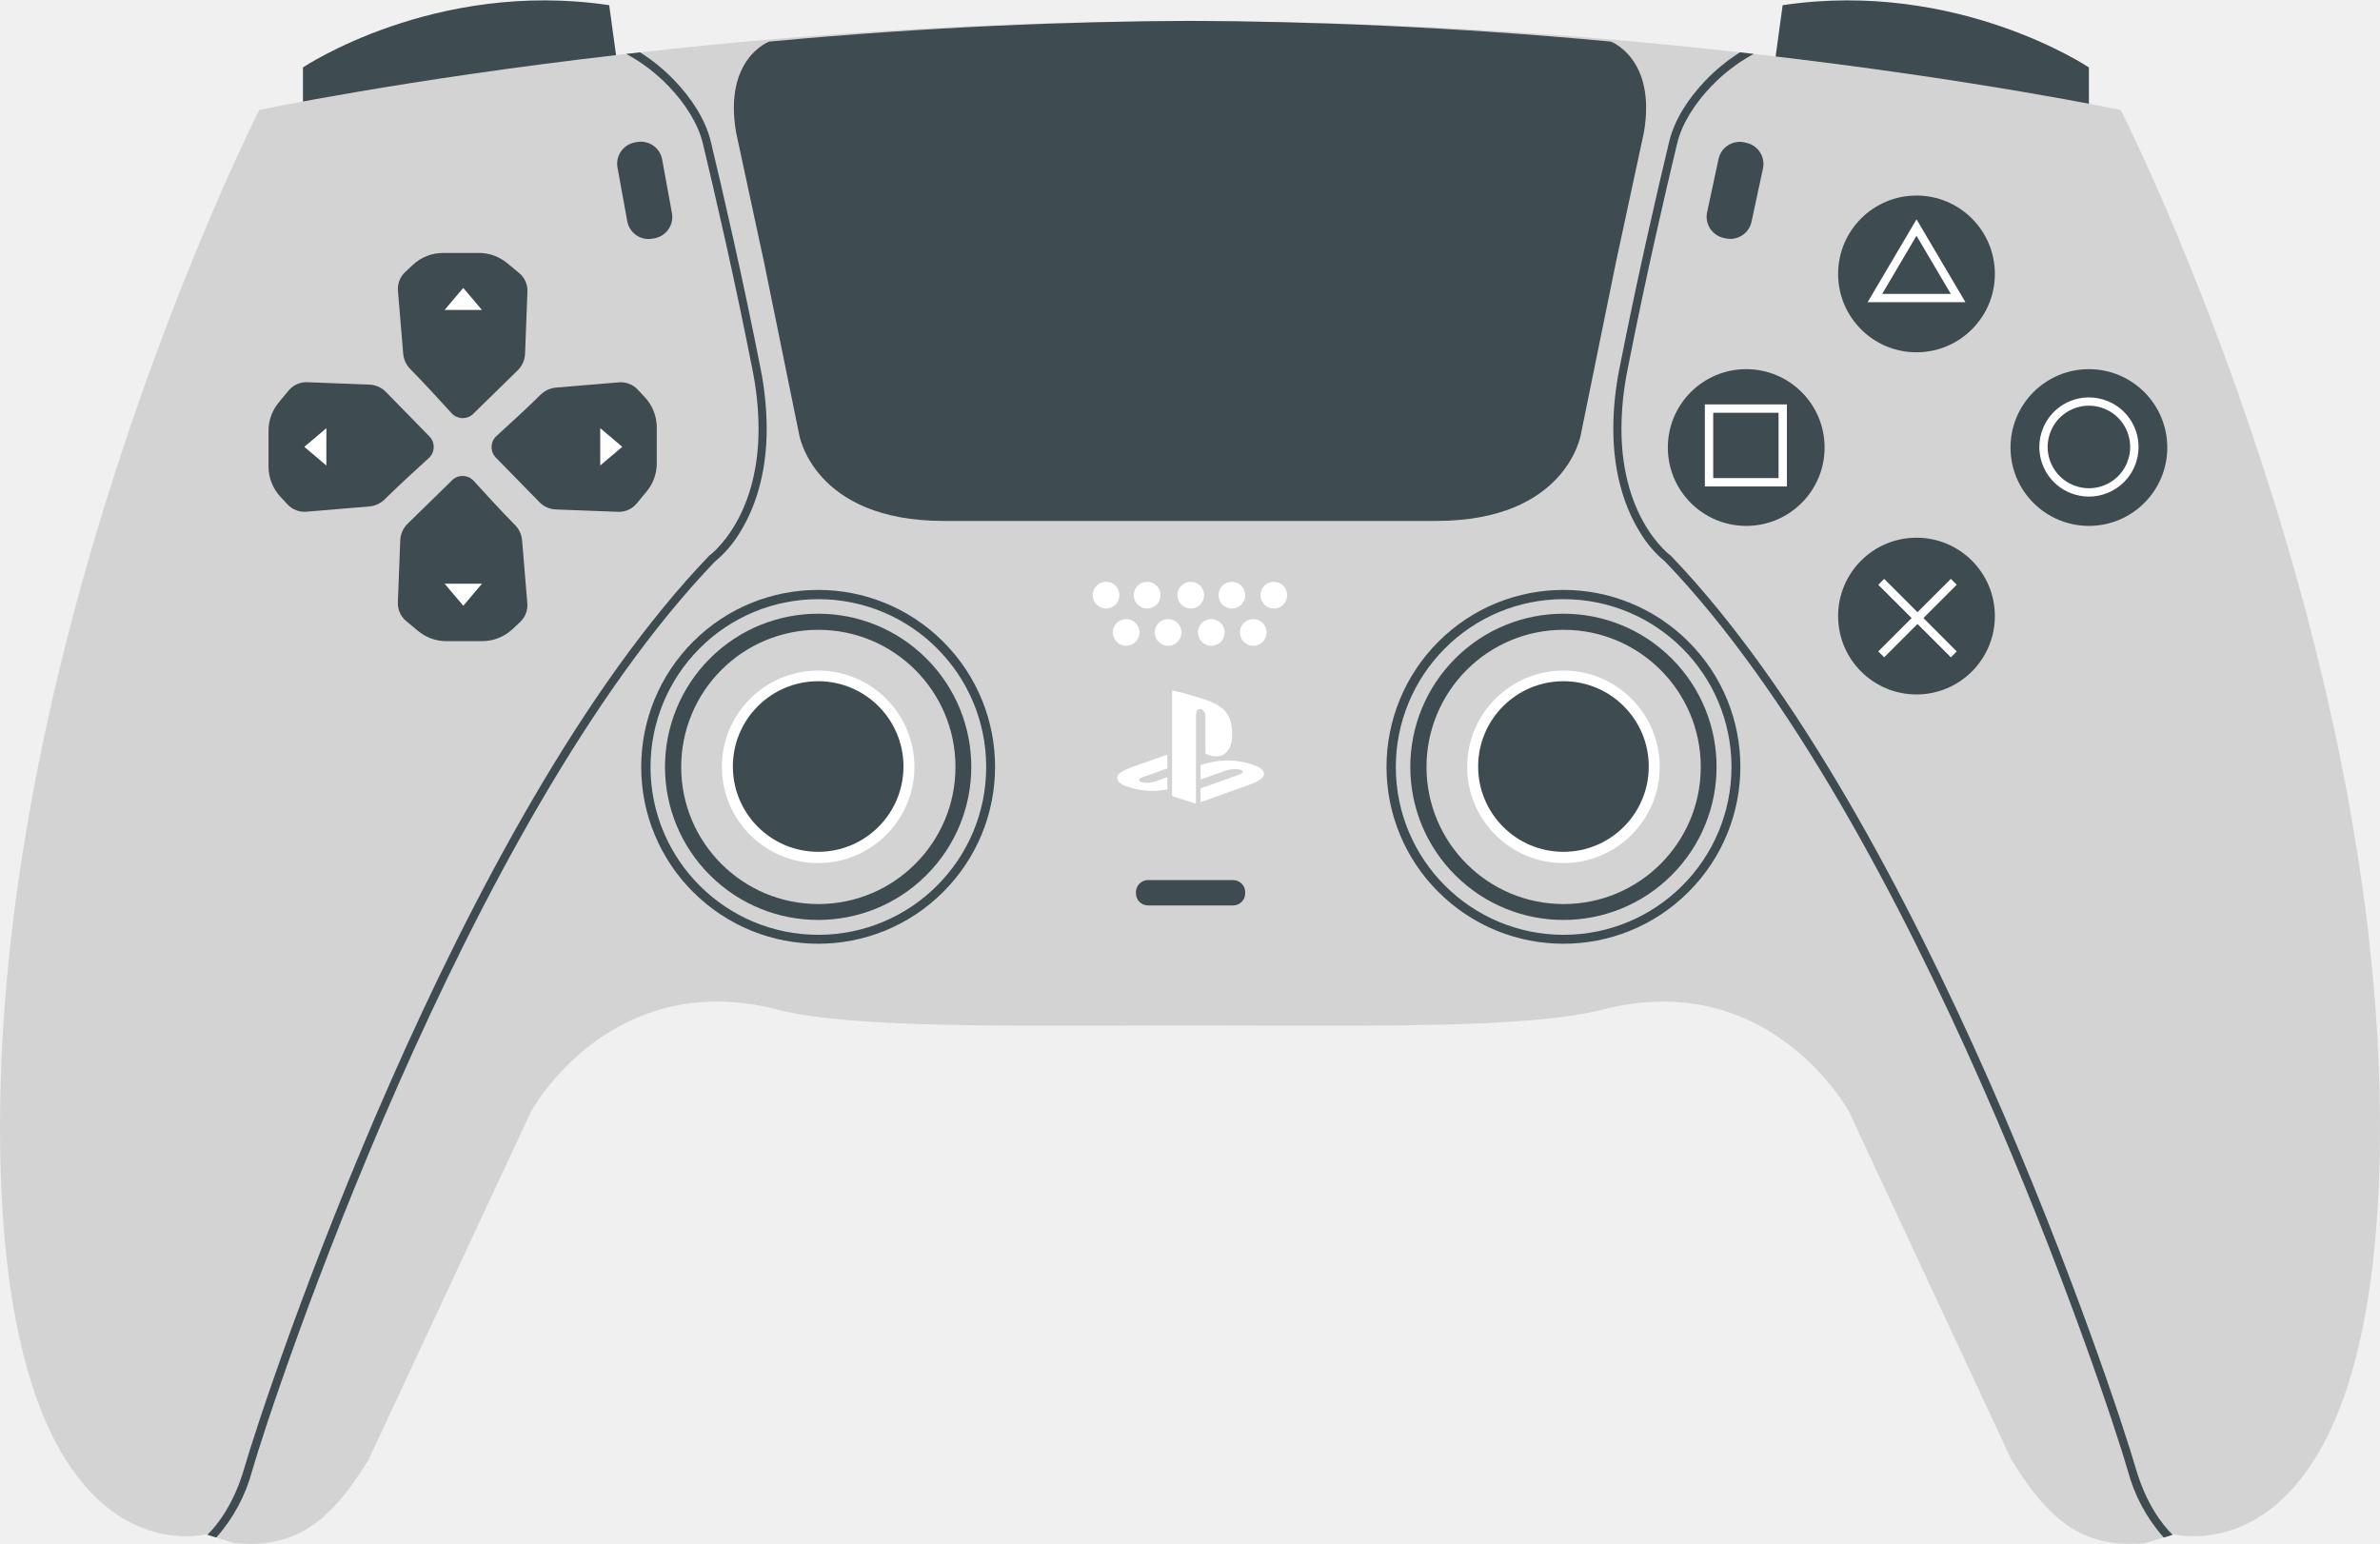
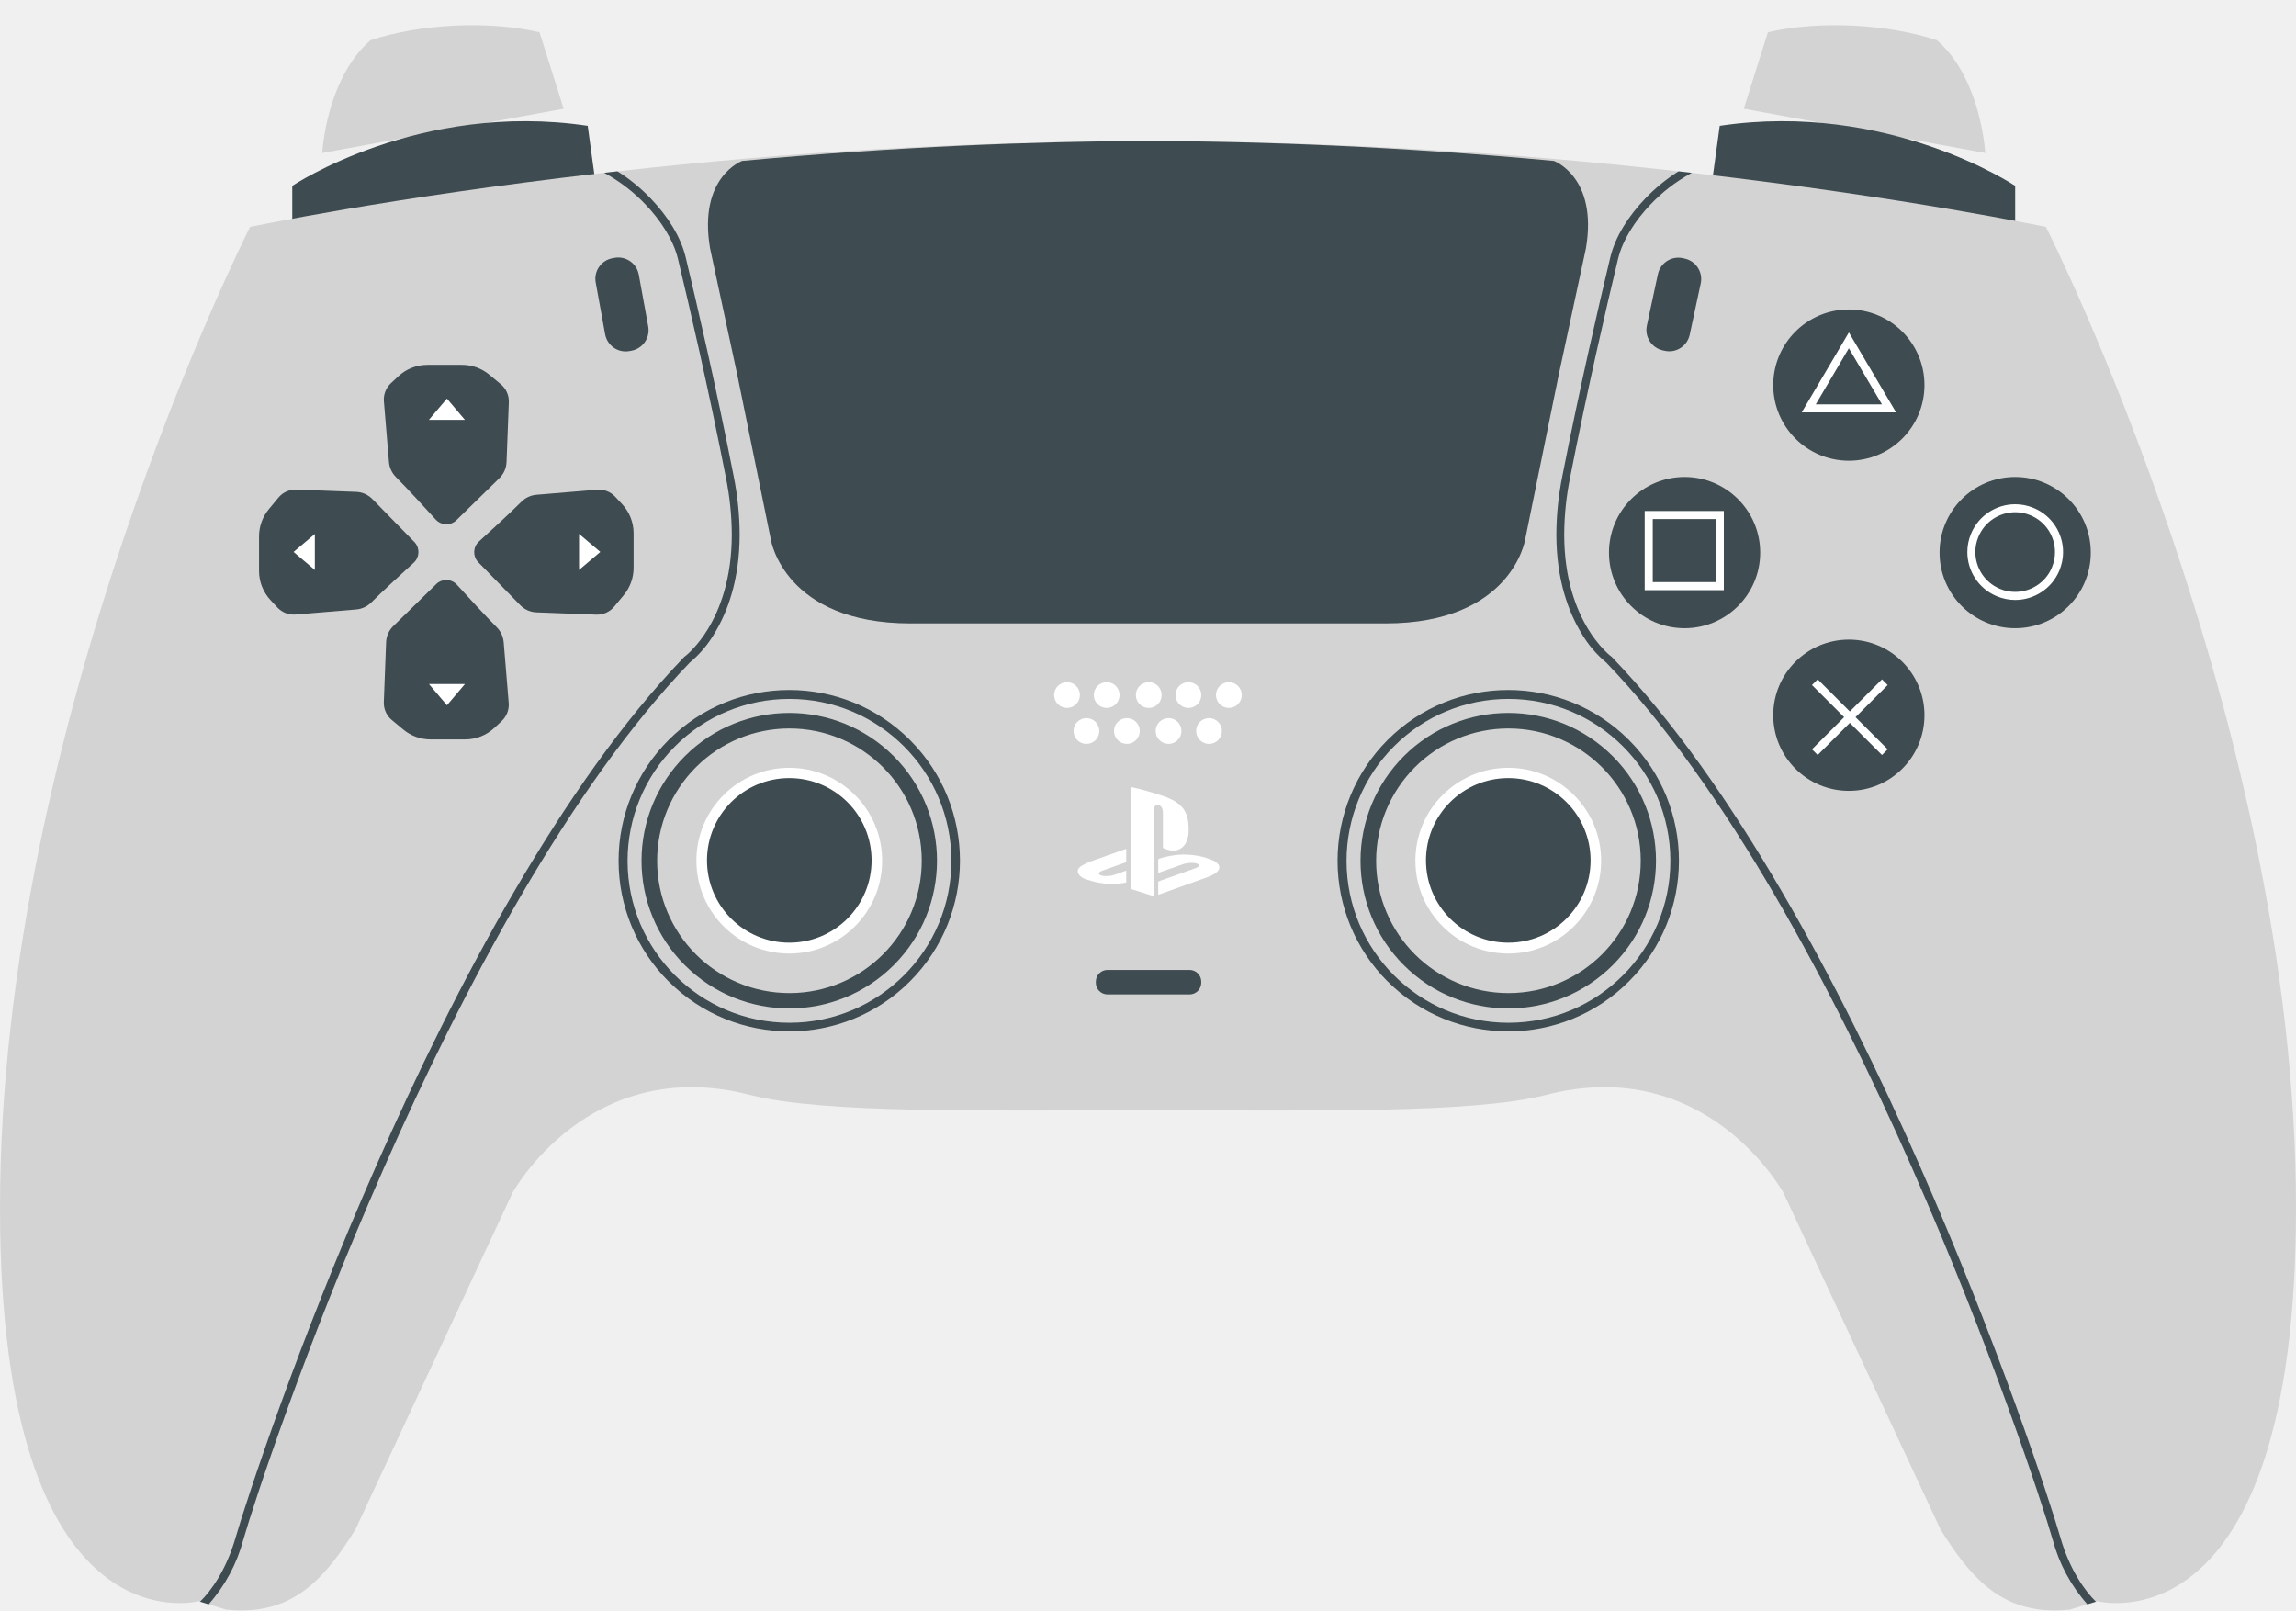
- <svg xmlns="http://www.w3.org/2000/svg" id="Layer_1" class="controller" viewBox="-20 -20 570.27 369.971" version="1.1" width="570.27" height="369.971">
+ <svg xmlns="http://www.w3.org/2000/svg" id="Layer_1" class="controller" viewBox="-20 -50 570.27 399.971" version="1.1" width="570.27" height="399.971">
  <defs id="defs1">
    <style id="style1">.padWhite {}.padWhite,.padGrey,.padBlack,.invizCircle{stroke-width:0px;}.padGrey {}.padBlack {}.invizCircle{fill:#fff;opacity:0;}</style>
  </defs>
+   <path id="leftTriggerShape" class="padBlack" d="M 60,-12 C 61,-23 65,-34 72,-40 C 84,-44 101,-45 114,-42 L 120,-23 Z" style="fill:#d3d3d3" />
+   <path id="rightTriggerShape" class="padBlack" d="M 473.11,-12 C 472.11,-23 468.11,-34 461.11,-40 C 449.11,-44 432.11,-45 419.11,-42 L 413.11,-23 Z" style="fill:#d3d3d3" />
  <path id="Path_395" class="padGrey" d="m 52.59,7.881 v -11.72 c 0,0 31.52,-21.16 73.38,-14.92 l 1.98,14.46 z" style="fill:#3e4b50" />
  <path id="Path_396" class="padGrey" d="m 480.52,7.881 v -11.72 c 0,0 -31.51,-21.16 -73.38,-14.92 l -1.98,14.46 z" style="fill:#3e4b50" />
  <path id="Path_397" class="padBlack" d="m 263.71,225.741 c -39.06,0 -79.27,0.86 -97.37,-3.8 -40.19,-10.36 -59.07,24.35 -59.07,24.35 l -38.98,83.54 c -7.2,11.56 -14.57,20.14 -28.33,20.14 -1.28,0 -2.55,-0.07 -3.82,-0.21 l -4.32,-1.33 -2.13,-0.65 -0.38,-0.12 c 0,0 -49.32,13.11 -49.31,-97.72 0,-121.18 62.11,-243.58 62.11,-243.58 0,0 34.34,-7.28 87.05,-13.34 0.3,-0.03 0.59,-0.07 0.89,-0.09 0.22,-0.02 0.43,-0.05 0.63,-0.07 0.89,-0.11 1.78,-0.21 2.68,-0.31 43.28,-4.89 86.79,-7.39 130.35,-7.5 h 2.85 c 43.55,0.11 87.07,2.61 130.35,7.5 0.9,0.09 1.79,0.2 2.68,0.31 0.21,0.02 0.42,0.05 0.63,0.07 0.3,0.03 0.59,0.07 0.89,0.09 52.71,6.06 87.05,13.34 87.05,13.34 0,0 62.11,122.4 62.11,243.58 0.01,110.83 -49.32,97.72 -49.32,97.72 l -0.38,0.12 -2.13,0.65 -4.32,1.33 c -1.27,0.14 -2.54,0.2 -3.82,0.21 -13.76,0 -21.13,-8.59 -28.33,-20.14 l -38.98,-83.54 c 0,0 -18.88,-34.71 -59.07,-24.35 -18.1,4.66 -58.32,3.8 -97.37,3.8 h -2.85 z" style="vector-effect:non-scaling-stroke;fill:#d3d3d3;stroke:none;stroke-width:0pt" />
  <path id="Path_398" class="padGrey" d="m 78.33,68.471 c 2.62,2.6 7.69,8.14 9.89,10.56 1.33,1.46 3.59,1.57 5.06,0.24 0.03,-0.03 0.06,-0.06 0.09,-0.09 l 10.67,-10.43 c 1.08,-1.06 1.72,-2.49 1.77,-4 l 0.57,-14.86 c 0.07,-1.72 -0.68,-3.38 -2,-4.47 l -2.86,-2.37 c -1.91,-1.58 -4.3,-2.44 -6.77,-2.44 h -8.58 c -2.69,0 -5.28,1.02 -7.25,2.86 l -1.83,1.71 c -1.24,1.16 -1.88,2.81 -1.74,4.5 l 1.26,15.08 c 0.12,1.4 0.73,2.72 1.73,3.71" style="fill:#3e4b50" />
  <path id="Path_399" class="padGrey" d="m 103.38,105.781 c -2.62,-2.6 -7.69,-8.14 -9.89,-10.56 -1.33,-1.46 -3.59,-1.57 -5.06,-0.24 -0.03,0.03 -0.06,0.06 -0.09,0.09 l -10.67,10.43 c -1.08,1.06 -1.72,2.49 -1.77,4 l -0.57,14.86 c -0.07,1.72 0.68,3.38 2,4.47 l 2.85,2.37 c 1.91,1.58 4.3,2.44 6.77,2.44 h 8.58 c 2.69,0 5.28,-1.02 7.25,-2.86 l 1.83,-1.71 c 1.24,-1.16 1.88,-2.81 1.74,-4.5 l -1.25,-15.08 c -0.12,-1.4 -0.73,-2.72 -1.73,-3.71" style="fill:#3e4b50" />
  <path id="Path_400" class="padGrey" d="m 72.2,99.641 c 2.6,-2.62 8.14,-7.69 10.56,-9.89 1.46,-1.33 1.57,-3.59 0.24,-5.06 -0.03,-0.03 -0.06,-0.06 -0.09,-0.09 l -10.43,-10.67 c -1.06,-1.08 -2.49,-1.72 -4,-1.77 l -14.86,-0.57 c -1.72,-0.07 -3.38,0.68 -4.47,2 l -2.37,2.86 c -1.58,1.91 -2.44,4.3 -2.44,6.77 v 8.58 c 0,2.69 1.02,5.28 2.86,7.25 l 1.71,1.83 c 1.16,1.24 2.81,1.88 4.5,1.74 l 15.08,-1.26 c 1.4,-0.12 2.72,-0.73 3.71,-1.73" style="fill:#3e4b50" />
  <path id="Path_401" class="padGrey" d="m 109.51,74.601 c -2.6,2.62 -8.14,7.69 -10.56,9.89 -1.46,1.33 -1.57,3.59 -0.24,5.06 0.03,0.03 0.06,0.06 0.09,0.09 L 109.23,100.311 c 1.06,1.08 2.49,1.72 4,1.77 l 14.86,0.57 c 1.72,0.07 3.38,-0.68 4.47,-2 l 2.37,-2.86 c 1.58,-1.91 2.44,-4.3 2.44,-6.77 v -8.58 c 0,-2.69 -1.02,-5.28 -2.86,-7.25 l -1.71,-1.83 c -1.16,-1.24 -2.81,-1.88 -4.5,-1.74 l -15.08,1.26 c -1.4,0.12 -2.72,0.73 -3.71,1.73" style="fill:#3e4b50" />
  <path id="Path_402" class="padWhite" d="m 86.54,54.271 h 8.93 l -4.47,-5.28 -4.47,5.28 z" style="fill:#ffffff" />
  <path id="Path_403" class="padWhite" d="m 95.47,119.881 h -8.93 l 4.47,5.28 4.47,-5.28 z" style="fill:#ffffff" />
  <path id="Path_404" class="padWhite" d="m 58.2,91.541 v -8.93 l -5.28,4.47 5.28,4.47 z" style="fill:#ffffff" />
  <path id="Path_405" class="padWhite" d="m 123.82,82.611 v 8.93 l 5.28,-4.47 -5.28,-4.47 z" style="fill:#ffffff" />
  <path id="Path_406" class="padGrey" d="m 138.66,18.221 2.34,12.84 c 0.52,2.82 -1.35,5.52 -4.17,6.04 0,0 0,0 0,0 l -0.49,0.09 c -2.82,0.52 -5.52,-1.35 -6.04,-4.17 v 0 c 0,0 -2.34,-12.85 -2.34,-12.85 -0.52,-2.82 1.35,-5.52 4.17,-6.04 0,0 0,0 0,0 l 0.49,-0.09 c 2.82,-0.52 5.52,1.35 6.04,4.17 v 0" style="fill:#3e4b50" />
  <path id="Path_407" class="padGrey" d="m 402.42,20.381 -2.74,12.76 c -0.6,2.8 -3.36,4.59 -6.16,3.99 v 0 c 0,0 -0.49,-0.11 -0.49,-0.11 -2.8,-0.6 -4.59,-3.36 -3.99,-6.16 0,0 0,0 0,0 l 2.74,-12.76 c 0.6,-2.8 3.36,-4.59 6.16,-3.99 0,0 0,0 0,0 l 0.49,0.11 c 2.8,0.6 4.59,3.36 3.99,6.16 0,0 0,0 0,0" style="fill:#3e4b50" />
  <path id="Path_408" class="padGrey" d="m 439.21,26.861 c -10.37,0 -18.78,8.41 -18.78,18.78 0,10.37 8.41,18.78 18.78,18.78 10.37,0 18.78,-8.41 18.78,-18.78 0,-10.37 -8.41,-18.78 -18.78,-18.78 v 0" style="fill:#3e4b50" />
  <path id="Path_409" class="padGrey" d="m 398.41,68.461 c -10.37,0 -18.78,8.41 -18.78,18.78 0,10.37 8.41,18.78 18.78,18.78 10.37,0 18.78,-8.41 18.78,-18.78 0,-10.37 -8.41,-18.78 -18.78,-18.78 v 0" style="fill:#3e4b50" />
  <path id="Path_410" class="padGrey" d="m 480.52,68.461 c -10.37,0 -18.78,8.41 -18.78,18.78 0,10.37 8.41,18.78 18.78,18.78 10.37,0 18.78,-8.41 18.78,-18.78 0,-10.37 -8.41,-18.78 -18.78,-18.78 v 0" style="fill:#3e4b50" />
  <path id="Path_411" class="padGrey" d="m 439.21,108.851 c -10.37,0 -18.78,8.41 -18.78,18.78 0,10.37 8.41,18.78 18.78,18.78 10.37,0 18.78,-8.41 18.78,-18.78 0,-10.37 -8.41,-18.78 -18.78,-18.78 v 0" style="fill:#3e4b50" />
  <path id="Path_412" class="padGrey" d="m 275.46,196.971 h -20.38 c -1.6,0 -2.9,-1.3 -2.9,-2.9 v -0.28 c 0,-1.6 1.3,-2.9 2.9,-2.9 h 20.38 c 1.6,0 2.9,1.3 2.9,2.9 v 0.28 c 0,1.6 -1.3,2.9 -2.9,2.9" style="fill:#3e4b50" />
  <path id="Path_413" class="padWhite" d="m 260.84,158.151 v -12.52 c 0,-0.12 0.03,-0.14 0.15,-0.13 0.08,0.01 0.16,0.03 0.25,0.04 1.68,0.35 3.34,0.8 4.98,1.3 0.86,0.26 1.72,0.53 2.58,0.82 0.82,0.27 1.61,0.6 2.38,0.99 0.66,0.33 1.27,0.74 1.83,1.22 0.68,0.59 1.21,1.33 1.56,2.16 0.29,0.73 0.48,1.49 0.57,2.27 0.09,0.77 0.11,1.54 0.08,2.31 -0.02,0.8 -0.19,1.58 -0.49,2.32 -0.23,0.58 -0.6,1.1 -1.07,1.52 -0.48,0.41 -1.07,0.68 -1.7,0.76 -0.69,0.09 -1.38,0.02 -2.04,-0.2 -0.3,-0.09 -0.6,-0.22 -0.9,-0.33 -0.11,-0.03 -0.18,-0.13 -0.18,-0.24 0,-0.09 0,-0.19 0,-0.28 v -8.33 c 0,-0.3 -0.04,-0.59 -0.12,-0.88 -0.07,-0.27 -0.22,-0.52 -0.43,-0.72 -0.22,-0.2 -0.49,-0.32 -0.79,-0.34 -0.29,-0.02 -0.56,0.14 -0.68,0.39 -0.11,0.17 -0.17,0.36 -0.2,0.56 -0.03,0.23 -0.05,0.47 -0.06,0.7 v 20.91 c 0,0.09 -0.04,0.12 -0.13,0.09 -0.07,-0.02 -0.13,-0.04 -0.2,-0.06 -1.08,-0.35 -2.17,-0.69 -3.25,-1.04 -0.63,-0.2 -1.25,-0.4 -1.88,-0.59 -0.26,-0.08 -0.26,-0.08 -0.26,-0.35 v -12.38" style="fill:#ffffff" />
  <path id="Path_414" class="padWhite" d="m 267.67,165.051 v -1.53 c 0,-0.16 0.02,-0.19 0.16,-0.23 0.38,-0.12 0.77,-0.25 1.15,-0.35 1.03,-0.28 2.08,-0.48 3.15,-0.6 0.45,-0.05 0.89,-0.07 1.34,-0.09 0.15,-0.01 0.3,-0.03 0.46,-0.02 0.77,0 1.54,0.04 2.31,0.13 0.84,0.09 1.68,0.24 2.5,0.45 0.5,0.13 0.99,0.28 1.48,0.46 0.39,0.13 0.78,0.29 1.16,0.46 0.36,0.17 0.7,0.4 0.99,0.68 0.19,0.17 0.33,0.39 0.42,0.63 0.1,0.29 0.09,0.6 -0.04,0.88 -0.14,0.28 -0.35,0.53 -0.59,0.72 -0.28,0.23 -0.58,0.43 -0.9,0.6 -0.52,0.28 -1.07,0.51 -1.63,0.7 -0.92,0.33 -1.84,0.66 -2.76,0.99 l -2.35,0.84 -2.66,0.96 -2.3,0.82 -1.63,0.59 c 0,0 -0.1,0.03 -0.15,0.05 -0.07,0.02 -0.1,0 -0.11,-0.08 0,-0.04 0,-0.08 0,-0.12 v -2.93 c 0,-0.08 0.05,-0.16 0.13,-0.18 0.18,-0.07 0.36,-0.13 0.55,-0.2 l 4.25,-1.51 c 1.05,-0.38 2.11,-0.76 3.16,-1.13 0.48,-0.17 0.95,-0.35 1.43,-0.53 0.17,-0.07 0.32,-0.17 0.45,-0.3 0.15,-0.12 0.18,-0.34 0.07,-0.49 -0.03,-0.04 -0.08,-0.08 -0.13,-0.1 -0.21,-0.13 -0.45,-0.22 -0.7,-0.25 -0.41,-0.07 -0.83,-0.09 -1.24,-0.07 -0.33,0.02 -0.66,0.06 -0.99,0.11 -0.44,0.09 -0.86,0.22 -1.28,0.38 l -1.73,0.61 -3.27,1.15 -0.47,0.17 c -0.19,0.07 -0.22,0.05 -0.22,-0.15 v -1.51 0 z" style="fill:#ffffff" />
  <path id="Path_415" class="padWhite" d="m 259.73,162.471 v 1.48 c 0.01,0.11 -0.06,0.21 -0.16,0.23 -0.19,0.06 -0.38,0.13 -0.57,0.2 l -3.27,1.17 c -0.58,0.21 -1.17,0.41 -1.75,0.62 -0.27,0.08 -0.52,0.2 -0.76,0.35 -0.08,0.06 -0.15,0.12 -0.21,0.19 -0.12,0.13 -0.11,0.34 0.02,0.47 0.01,0.01 0.03,0.02 0.04,0.03 0.1,0.07 0.21,0.12 0.32,0.17 0.34,0.12 0.69,0.19 1.05,0.19 0.63,0.03 1.26,-0.02 1.87,-0.17 0.39,-0.1 0.77,-0.24 1.15,-0.37 0.68,-0.24 1.36,-0.49 2.05,-0.74 0.21,-0.07 0.22,-0.06 0.22,0.15 v 2.61 c 0,0.11 -0.03,0.14 -0.14,0.16 -0.17,0.03 -0.34,0.06 -0.51,0.08 -0.58,0.07 -1.16,0.15 -1.74,0.19 -0.57,0.04 -1.13,0.05 -1.7,0.03 -1.43,-0.04 -2.84,-0.25 -4.22,-0.62 -0.58,-0.16 -1.15,-0.34 -1.72,-0.53 -0.5,-0.16 -0.96,-0.42 -1.36,-0.76 -0.3,-0.24 -0.52,-0.56 -0.62,-0.93 -0.1,-0.41 0.02,-0.85 0.32,-1.15 0.17,-0.18 0.36,-0.34 0.58,-0.47 0.44,-0.28 0.9,-0.52 1.37,-0.73 0.74,-0.34 1.51,-0.6 2.28,-0.87 0.92,-0.33 1.84,-0.66 2.76,-0.98 l 2.31,-0.82 2.16,-0.77 c 0.21,-0.07 0.23,-0.06 0.23,0.17 v 1.43" style="fill:#ffffff" />
  <path id="Path_416" class="padWhite" d="m 248.22,122.621 c 0,1.77 -1.43,3.2 -3.2,3.2 -1.77,0 -3.2,-1.43 -3.2,-3.2 0,-1.77 1.43,-3.2 3.2,-3.2 v 0 c 1.77,0 3.2,1.43 3.2,3.2 v 0" style="fill:#ffffff" />
  <path id="Path_417" class="padWhite" d="m 258.07,122.621 c 0,1.77 -1.43,3.2 -3.2,3.2 -1.77,0 -3.2,-1.43 -3.2,-3.2 0,-1.77 1.43,-3.2 3.2,-3.2 v 0 c 1.77,0 3.2,1.43 3.2,3.2 v 0" style="fill:#ffffff" />
  <path id="Path_418" class="padWhite" d="m 268.52,122.621 c 0,1.77 -1.43,3.2 -3.2,3.2 -1.77,0 -3.2,-1.43 -3.2,-3.2 0,-1.77 1.43,-3.2 3.2,-3.2 v 0 c 1.77,0 3.2,1.43 3.2,3.2 v 0" style="fill:#ffffff" />
  <path id="Path_419" class="padWhite" d="m 278.37,122.621 c 0,1.77 -1.43,3.2 -3.2,3.2 -1.77,0 -3.2,-1.43 -3.2,-3.2 0,-1.77 1.43,-3.2 3.2,-3.2 v 0 c 1.77,0 3.2,1.43 3.2,3.2 v 0" style="fill:#ffffff" />
  <path id="Path_420" class="padWhite" d="m 288.42,122.621 c 0,1.77 -1.43,3.2 -3.2,3.2 -1.77,0 -3.2,-1.43 -3.2,-3.2 0,-1.77 1.43,-3.2 3.2,-3.2 v 0 c 1.77,0 3.2,1.43 3.2,3.2" style="fill:#ffffff" />
  <path id="Path_421" class="padWhite" d="m 273.44,131.551 c 0,1.77 -1.43,3.2 -3.2,3.2 -1.77,0 -3.2,-1.43 -3.2,-3.2 0,-1.77 1.43,-3.2 3.2,-3.2 v 0 c 1.77,0 3.2,1.43 3.2,3.2 v 0" style="fill:#ffffff" />
  <path id="Path_422" class="padWhite" d="m 283.49,131.551 c 0,1.77 -1.43,3.2 -3.2,3.2 -1.77,0 -3.2,-1.43 -3.2,-3.2 0,-1.77 1.43,-3.2 3.2,-3.2 v 0 c 1.77,0 3.2,1.43 3.2,3.2 v 0" style="fill:#ffffff" />
  <path id="Path_423" class="padWhite" d="m 253.04,131.551 c 0,1.77 -1.43,3.2 -3.2,3.2 -1.77,0 -3.2,-1.43 -3.2,-3.2 0,-1.77 1.43,-3.2 3.2,-3.2 v 0 c 1.77,0 3.2,1.43 3.2,3.2 v 0" style="fill:#ffffff" />
  <path id="Path_424" class="padWhite" d="m 263.09,131.551 c 0,1.77 -1.43,3.2 -3.2,3.2 -1.77,0 -3.2,-1.43 -3.2,-3.2 0,-1.77 1.43,-3.2 3.2,-3.2 v 0 c 1.77,0 3.2,1.43 3.2,3.2 v 0" style="fill:#ffffff" />
  <path id="Path_425" class="padGrey" d="m 130.05,-7.079 c 0.22,-0.02 0.43,-0.05 0.63,-0.07 0.89,-0.11 1.78,-0.21 2.68,-0.31 3.01,1.9 5.78,4.16 8.24,6.73 4.15,4.32 7.46,9.44 8.7,14.6 2.74,11.4 7.58,32.26 11.93,54.4 0.96,4.76 1.46,9.6 1.48,14.45 0,11.39 -3.09,19.37 -6.19,24.49 -1.62,2.8 -3.73,5.3 -6.22,7.36 -29.91,31.14 -56.35,81.07 -75.93,125.47 -19.58,44.4 -32.33,83.32 -34.95,92.4 -1.58,5.93 -4.52,11.41 -8.6,16 l -2.13,-0.65 c 2.65,-2.58 6.47,-7.76 8.82,-15.9 2.66,-9.19 15.42,-48.12 35.05,-92.64 19.63,-44.52 46.12,-94.59 76.35,-126.07 l 0.07,-0.07 0.07,-0.05 0.02,-0.02 0.09,-0.06 c 0.08,-0.06 0.2,-0.16 0.35,-0.28 0.31,-0.27 0.76,-0.67 1.31,-1.24 1.53,-1.6 2.89,-3.37 4.03,-5.27 2.94,-4.84 5.91,-12.43 5.91,-23.46 -0.03,-4.73 -0.51,-9.44 -1.45,-14.07 -4.33,-22.1 -9.17,-42.94 -11.91,-54.32 C 147.29,9.691 144.19,4.791 140.21,0.661 137.37,-2.309 134.1,-4.839 130.5,-6.839" style="fill:#3e4b50" />
  <path id="Path_426" class="padGrey" d="m 400.22,-7.079 c -0.22,-0.02 -0.43,-0.05 -0.63,-0.07 -0.89,-0.11 -1.78,-0.21 -2.68,-0.31 -3.01,1.9 -5.78,4.16 -8.24,6.73 -4.15,4.32 -7.46,9.44 -8.7,14.6 -2.74,11.4 -7.58,32.26 -11.93,54.4 -0.96,4.76 -1.46,9.6 -1.48,14.45 0,11.39 3.09,19.37 6.19,24.49 1.62,2.8 3.73,5.3 6.22,7.36 29.91,31.14 56.36,81.07 75.93,125.47 19.57,44.4 32.33,83.32 34.95,92.4 1.58,5.93 4.52,11.41 8.6,16 l 2.13,-0.65 c -2.65,-2.58 -6.47,-7.76 -8.82,-15.9 -2.66,-9.19 -15.42,-48.12 -35.05,-92.64 -19.63,-44.52 -46.12,-94.59 -76.35,-126.07 l -0.07,-0.07 -0.07,-0.05 -0.02,-0.02 -0.09,-0.06 c -0.08,-0.06 -0.2,-0.16 -0.35,-0.28 -0.31,-0.27 -0.76,-0.67 -1.31,-1.24 -1.53,-1.6 -2.89,-3.37 -4.03,-5.27 -2.94,-4.84 -5.91,-12.43 -5.91,-23.46 0.03,-4.73 0.51,-9.44 1.45,-14.07 4.33,-22.1 9.17,-42.94 11.91,-54.32 1.11,-4.65 4.21,-9.55 8.19,-13.68 2.84,-2.97 6.11,-5.5 9.71,-7.5" style="fill:#3e4b50" />
  <path class="padWhite" d="m 427.49,52.421 h 23.45 l -11.72,-19.86 -11.72,19.86 z m 3.5,-2 8.22,-13.93 8.22,13.93 z" style="fill:#ffffff" id="path1" />
  <polygon class="padWhite" points="468.85,156.1 460.87,148.11 468.85,140.13 467.44,138.72 459.45,146.7 451.47,138.72 450.05,140.13 458.04,148.11 450.05,156.1 451.47,157.51 459.45,149.53 467.44,157.51 " style="fill:#ffffff" id="polygon1" transform="translate(-20,-19.99875)" />
  <path class="padWhite" d="m 388.5,77.911 v 18.66 h 19.66 v -19.66 H 388.5 Z m 17.66,16.66 H 390.5 v -15.66 h 15.66 z" style="fill:#ffffff" id="path2" />
  <path class="padWhite" d="m 485.07,76.141 c -1.49,-0.62 -3.03,-0.91 -4.54,-0.91 -4.66,0 -9.09,2.76 -10.98,7.34 v 0 c -0.62,1.48 -0.91,3.03 -0.91,4.54 0,4.66 2.76,9.09 7.34,10.98 1.48,0.61 3.03,0.91 4.54,0.91 4.66,0 9.09,-2.76 10.99,-7.34 0.61,-1.49 0.91,-3.03 0.91,-4.54 0,-4.66 -2.76,-9.09 -7.34,-10.98 z m 4.59,14.76 c -1.58,3.81 -5.26,6.1 -9.14,6.1 -1.26,0 -2.54,-0.24 -3.78,-0.76 -3.81,-1.58 -6.1,-5.26 -6.11,-9.14 0,-1.26 0.24,-2.54 0.76,-3.78 l -0.92,-0.38 0.92,0.38 c 1.58,-3.81 5.26,-6.1 9.14,-6.11 1.26,0 2.54,0.24 3.78,0.76 3.81,1.58 6.1,5.26 6.1,9.14 0,1.26 -0.24,2.54 -0.76,3.78 z" style="fill:#ffffff" id="path3" />
  <path id="Path_428" class="padGrey" d="m 354.62,123.581 c 22.21,-0.02 40.23,17.96 40.26,40.17 0.02,22.21 -17.96,40.23 -40.17,40.26 -22.21,0.02 -40.23,-17.96 -40.26,-40.17 -0.01,-10.68 4.23,-20.93 11.78,-28.48 7.52,-7.55 17.74,-11.78 28.39,-11.78 m -29.98,70.15 c 16.56,16.56 43.4,16.56 59.95,0 16.56,-16.56 16.56,-43.4 0,-59.95 -16.56,-16.56 -43.4,-16.56 -59.95,0 -7.95,7.95 -12.42,18.73 -12.42,29.98 -0.01,11.25 4.45,22.03 12.42,29.98" style="fill:#3e4b50" />
  <path id="Path_429" class="padGrey" d="m 354.62,130.921 c 18.15,-0.02 32.88,14.67 32.9,32.82 0.02,18.15 -14.67,32.88 -32.82,32.9 -18.15,0.02 -32.88,-14.67 -32.9,-32.82 -0.01,-8.73 3.45,-17.1 9.62,-23.27 6.15,-6.17 14.49,-9.63 23.2,-9.63 m -25.95,58.78 c 14.33,14.33 37.56,14.33 51.89,0 14.33,-14.33 14.33,-37.56 0,-51.89 -14.33,-14.33 -37.56,-14.33 -51.89,0 -6.88,6.88 -10.75,16.21 -10.75,25.94 -0.01,9.73 3.85,19.07 10.75,25.95" style="fill:#3e4b50" />
  <path id="Path_430" class="padWhite" d="m 354.62,143.611 c 11.12,0 20.14,9.01 20.14,20.13 0,11.12 -9.01,20.14 -20.13,20.14 -11.12,0 -20.14,-9.01 -20.14,-20.13 v 0 c 0.01,-11.12 9.02,-20.13 20.14,-20.14 m -0.01,-2.92 c -12.74,0 -23.07,10.33 -23.07,23.06 0,12.74 10.33,23.07 23.06,23.07 12.74,0 23.07,-10.33 23.07,-23.06 v 0 c 0,-12.74 -10.33,-23.07 -23.06,-23.07" style="fill:#ffffff" />
  <path id="Path_431" class="padGrey" d="m 375.06,163.681 c 0,11.29 -9.15,20.44 -20.44,20.44 -11.29,0 -20.44,-9.15 -20.44,-20.44 0,-11.29 9.15,-20.44 20.44,-20.44 11.29,0 20.44,9.15 20.44,20.44" style="fill:#3e4b50" />
  <path id="Path_432" class="padGrey" d="m 176.04,123.581 c 22.21,-0.02 40.23,17.96 40.26,40.17 0.02,22.21 -17.96,40.23 -40.17,40.26 -22.21,0.02 -40.23,-17.96 -40.26,-40.17 -0.01,-10.68 4.23,-20.93 11.78,-28.48 7.52,-7.55 17.74,-11.78 28.39,-11.78 m -29.98,70.15 c 16.56,16.56 43.4,16.56 59.95,0 16.56,-16.56 16.56,-43.4 0,-59.95 -16.56,-16.56 -43.4,-16.56 -59.95,0 -7.95,7.95 -12.42,18.73 -12.42,29.98 -0.01,11.25 4.45,22.03 12.42,29.98" style="fill:#3e4b50" />
  <path id="Path_433" class="padGrey" d="m 176.04,130.921 c 18.15,-0.02 32.88,14.67 32.9,32.82 0.02,18.15 -14.67,32.88 -32.82,32.9 -18.15,0.02 -32.88,-14.67 -32.9,-32.82 -0.01,-8.73 3.45,-17.1 9.62,-23.27 6.15,-6.17 14.49,-9.63 23.2,-9.63 m -25.95,58.78 c 14.33,14.33 37.56,14.33 51.89,0 14.33,-14.33 14.33,-37.56 0,-51.89 -14.33,-14.33 -37.56,-14.33 -51.89,0 -6.88,6.88 -10.75,16.21 -10.75,25.95 -0.01,9.73 3.85,19.07 10.75,25.95" style="fill:#3e4b50" />
  <path id="Path_434" class="padWhite" d="m 176.04,143.611 c 11.12,0 20.14,9.01 20.14,20.14 0,11.12 -9.01,20.14 -20.14,20.14 -11.12,0 -20.14,-9.01 -20.14,-20.14 v 0 c 0.01,-11.12 9.02,-20.13 20.14,-20.14 m 0,-2.92 c -12.74,0 -23.07,10.33 -23.07,23.06 0,12.74 10.33,23.07 23.06,23.07 12.74,0 23.07,-10.33 23.07,-23.06 v 0 c 0,-12.74 -10.33,-23.07 -23.06,-23.07" style="fill:#ffffff" />
  <path id="Path_435" class="padGrey" d="m 196.48,163.681 c 0,11.29 -9.15,20.44 -20.44,20.44 -11.29,0 -20.44,-9.15 -20.44,-20.44 0,-11.29 9.15,-20.44 20.44,-20.44 v 0 c 11.29,0 20.44,9.15 20.44,20.44" style="fill:#3e4b50" />
  <path id="Path_436" class="padGrey" d="m 265.13,-14.999 c -28.46,0.12 -62.36,1.4 -100.81,4.96 0,0 -10.95,3.98 -7.96,21.7 l 6.77,31.45 8.36,41.03 c 0,0 3.38,20.69 34.64,20.69 h 118 c 31.26,0 34.65,-20.69 34.65,-20.69 l 8.36,-41.03 6.77,-31.45 c 2.99,-17.72 -7.96,-21.7 -7.96,-21.7 -38.46,-3.57 -72.36,-4.85 -100.81,-4.96" style="fill:#3e4b50" />
  <circle id="xButton" data-button-id="west" class="invizCircle" cx="398.55" cy="87.281" r="21.72" />
  <circle id="yButton" data-button-id="north" class="invizCircle" cx="439.59" cy="45.551" r="21.72" />
  <circle id="bButton" data-button-id="east" class="invizCircle" cx="480.66" cy="86.611" r="21.72" />
  <circle id="aButton" data-button-id="south" class="invizCircle" cx="439.35" cy="126.971" r="21.72" />
  <path id="leftBumper" data-button-id="leftButton" class="invizCircle" d="m 52.73,7.791 v -11.72 c 0,0 31.52,-21.16 73.38,-14.92 l 1.98,14.46 z" />
  <path id="rightBumper" data-button-id="rightButton" class="invizCircle" d="m 480.66,7.791 v -11.72 c 0,0 -31.51,-21.16 -73.38,-14.92 l -1.98,14.46 z" />
  <path id="dpadUp" data-button-id="dPadUp" class="invizCircle" d="m 78.47,68.381 c 2.62,2.6 7.69,8.14 9.89,10.56 1.33,1.46 3.59,1.57 5.06,0.24 0.03,-0.03 0.06,-0.06 0.09,-0.09 l 10.67,-10.43 c 1.08,-1.06 1.72,-2.49 1.77,-4 l 0.57,-14.86 c 0.07,-1.72 -0.68,-3.38 -2,-4.47 l -2.86,-2.37 c -1.91,-1.58 -4.3,-2.44 -6.77,-2.44 h -8.58 c -2.69,0 -5.28,1.02 -7.25,2.86 l -1.83,1.71 c -1.24,1.16 -1.88,2.81 -1.74,4.5 l 1.26,15.08 c 0.12,1.4 0.73,2.72 1.73,3.71" />
  <path id="dpadDown" data-button-id="dPadDown" class="invizCircle" d="m 103.52,105.691 c -2.62,-2.6 -7.69,-8.14 -9.89,-10.56 -1.33,-1.46 -3.59,-1.57 -5.06,-0.24 -0.03,0.03 -0.06,0.06 -0.09,0.09 l -10.67,10.43 c -1.08,1.06 -1.72,2.49 -1.77,4 l -0.57,14.86 c -0.07,1.72 0.68,3.38 2,4.47 l 2.85,2.37 c 1.91,1.58 4.3,2.44 6.77,2.44 h 8.58 c 2.69,0 5.28,-1.02 7.25,-2.86 l 1.83,-1.71 c 1.24,-1.16 1.88,-2.81 1.74,-4.5 l -1.25,-15.08 c -0.12,-1.4 -0.73,-2.72 -1.73,-3.71" />
  <path id="dpadLeft" data-button-id="dPadLeft" class="invizCircle" d="m 72.34,99.561 c 2.6,-2.62 8.14,-7.69 10.56,-9.89 1.46,-1.33 1.57,-3.59 0.24,-5.06 -0.03,-0.03 -0.06,-0.06 -0.09,-0.09 l -10.43,-10.67 c -1.06,-1.08 -2.49,-1.72 -4,-1.77 l -14.86,-0.57 c -1.72,-0.07 -3.38,0.68 -4.47,2 l -2.37,2.86 c -1.58,1.91 -2.44,4.3 -2.44,6.77 v 8.58 c 0,2.69 1.02,5.28 2.86,7.25 l 1.71,1.83 c 1.16,1.24 2.81,1.88 4.5,1.74 l 15.08,-1.26 c 1.4,-0.12 2.72,-0.73 3.71,-1.73" />
  <path id="dpadRight" data-button-id="dPadRight" class="invizCircle" d="m 109.65,74.511 c -2.6,2.62 -8.14,7.69 -10.56,9.89 -1.46,1.33 -1.57,3.59 -0.24,5.06 0.03,0.03 0.06,0.06 0.09,0.09 L 109.37,100.221 c 1.06,1.08 2.49,1.72 4,1.77 l 14.86,0.57 c 1.72,0.07 3.38,-0.68 4.47,-2 l 2.37,-2.86 c 1.58,-1.91 2.44,-4.3 2.44,-6.77 v -8.58 c 0,-2.69 -1.02,-5.28 -2.86,-7.25 l -1.71,-1.83 c -1.16,-1.24 -2.81,-1.88 -4.5,-1.74 l -15.08,1.26 c -1.4,0.12 -2.72,0.73 -3.71,1.73" />
  <path id="startButton" data-button-id="start" class="invizCircle" d="m 402.56,20.291 -2.74,12.76 c -0.6,2.8 -3.36,4.59 -6.16,3.99 v 0 c 0,0 -0.49,-0.11 -0.49,-0.11 -2.8,-0.6 -4.59,-3.36 -3.99,-6.16 0,0 0,0 0,0 l 2.74,-12.76 c 0.6,-2.8 3.36,-4.59 6.16,-3.99 0,0 0,0 0,0 l 0.49,0.11 c 2.8,0.6 4.59,3.36 3.99,6.16 0,0 0,0 0,0" />
  <path id="backButton" data-button-id="touchpad" class="invizCircle" d="m 265.27,-15.079 c -28.46,0.12 -62.36,1.4 -100.81,4.96 0,0 -10.95,3.98 -7.96,21.7 l 6.77,31.45 8.36,41.03 c 0,0 3.38,20.69 34.64,20.69 h 118 c 31.26,0 34.65,-20.69 34.65,-20.69 l 8.36,-41.03 6.77,-31.45 c 2.99,-17.72 -7.96,-21.7 -7.96,-21.7 -38.46,-3.57 -72.36,-4.85 -100.81,-4.96" />
  <circle id="leftStick" data-button-id="leftStick" class="invizCircle" cx="176.22" cy="163.711" r="44.39" />
  <circle id="rightStick" data-button-id="rightStick" class="invizCircle" cx="354.75" cy="163.601" r="44.39" />
  <path data-button-id="select" class="invizCircle" d="m 138.66,18.221 2.34,12.84 c 0.52,2.82 -1.35,5.52 -4.17,6.04 l -0.49,0.09 c -2.82,0.52 -5.52,-1.35 -6.04,-4.17 l -2.34,-12.85 c -0.52,-2.82 1.35,-5.52 4.17,-6.04 l 0.49,-0.09 c 2.82,-0.52 5.52,1.35 6.04,4.17 z" />
  <circle data-button-id="dPad" class="invizCircle" cx="91" cy="87" r="7" />
  <circle data-button-id="home" class="invizCircle" cx="265.27" cy="159" r="19" />
  <rect data-button-id="mute" class="invizCircle" x="252" y="190" width="27" height="8" rx="3" />
+   <path id="leftTrigger" data-button-id="leftTrigger" class="invizCircle" d="M 60,-12 C 61,-23 65,-34 72,-40 C 84,-44 101,-45 114,-42 L 120,-23 Z" />
+   <path id="rightTrigger" data-button-id="rightTrigger" class="invizCircle" d="M 473.11,-12 C 472.11,-23 468.11,-34 461.11,-40 C 449.11,-44 432.11,-45 419.11,-42 L 413.11,-23 Z" />
</svg>
